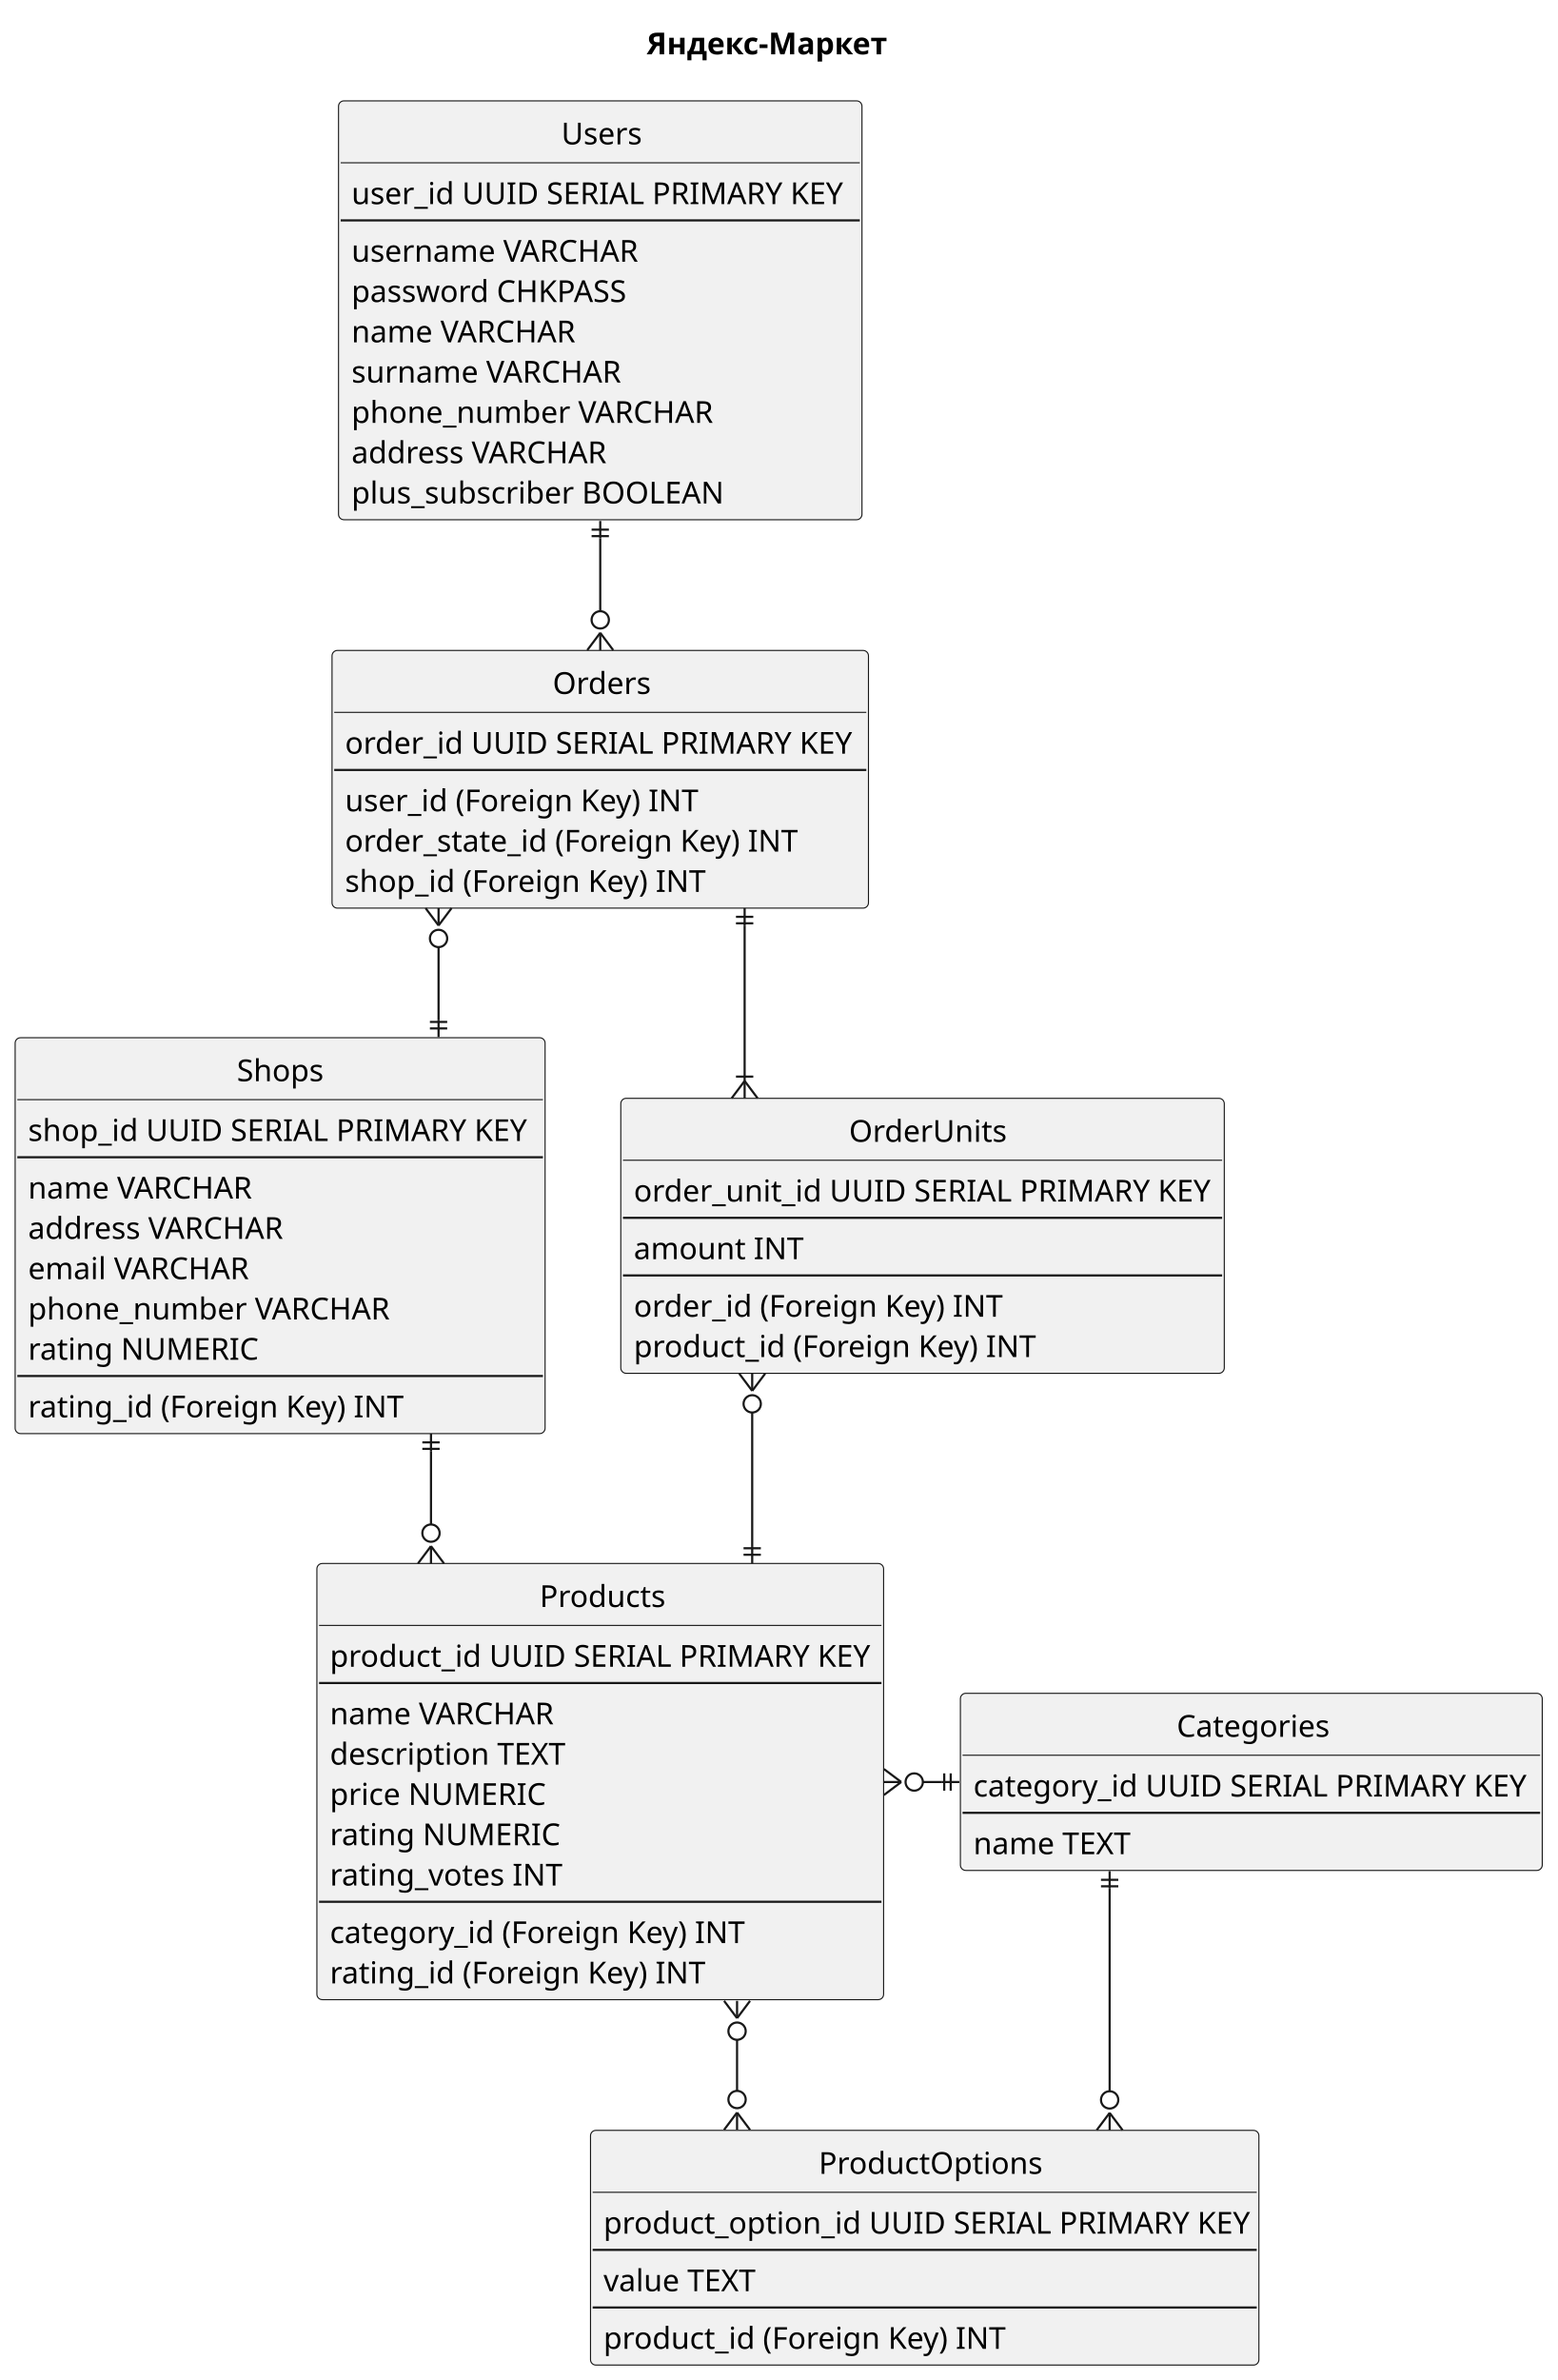
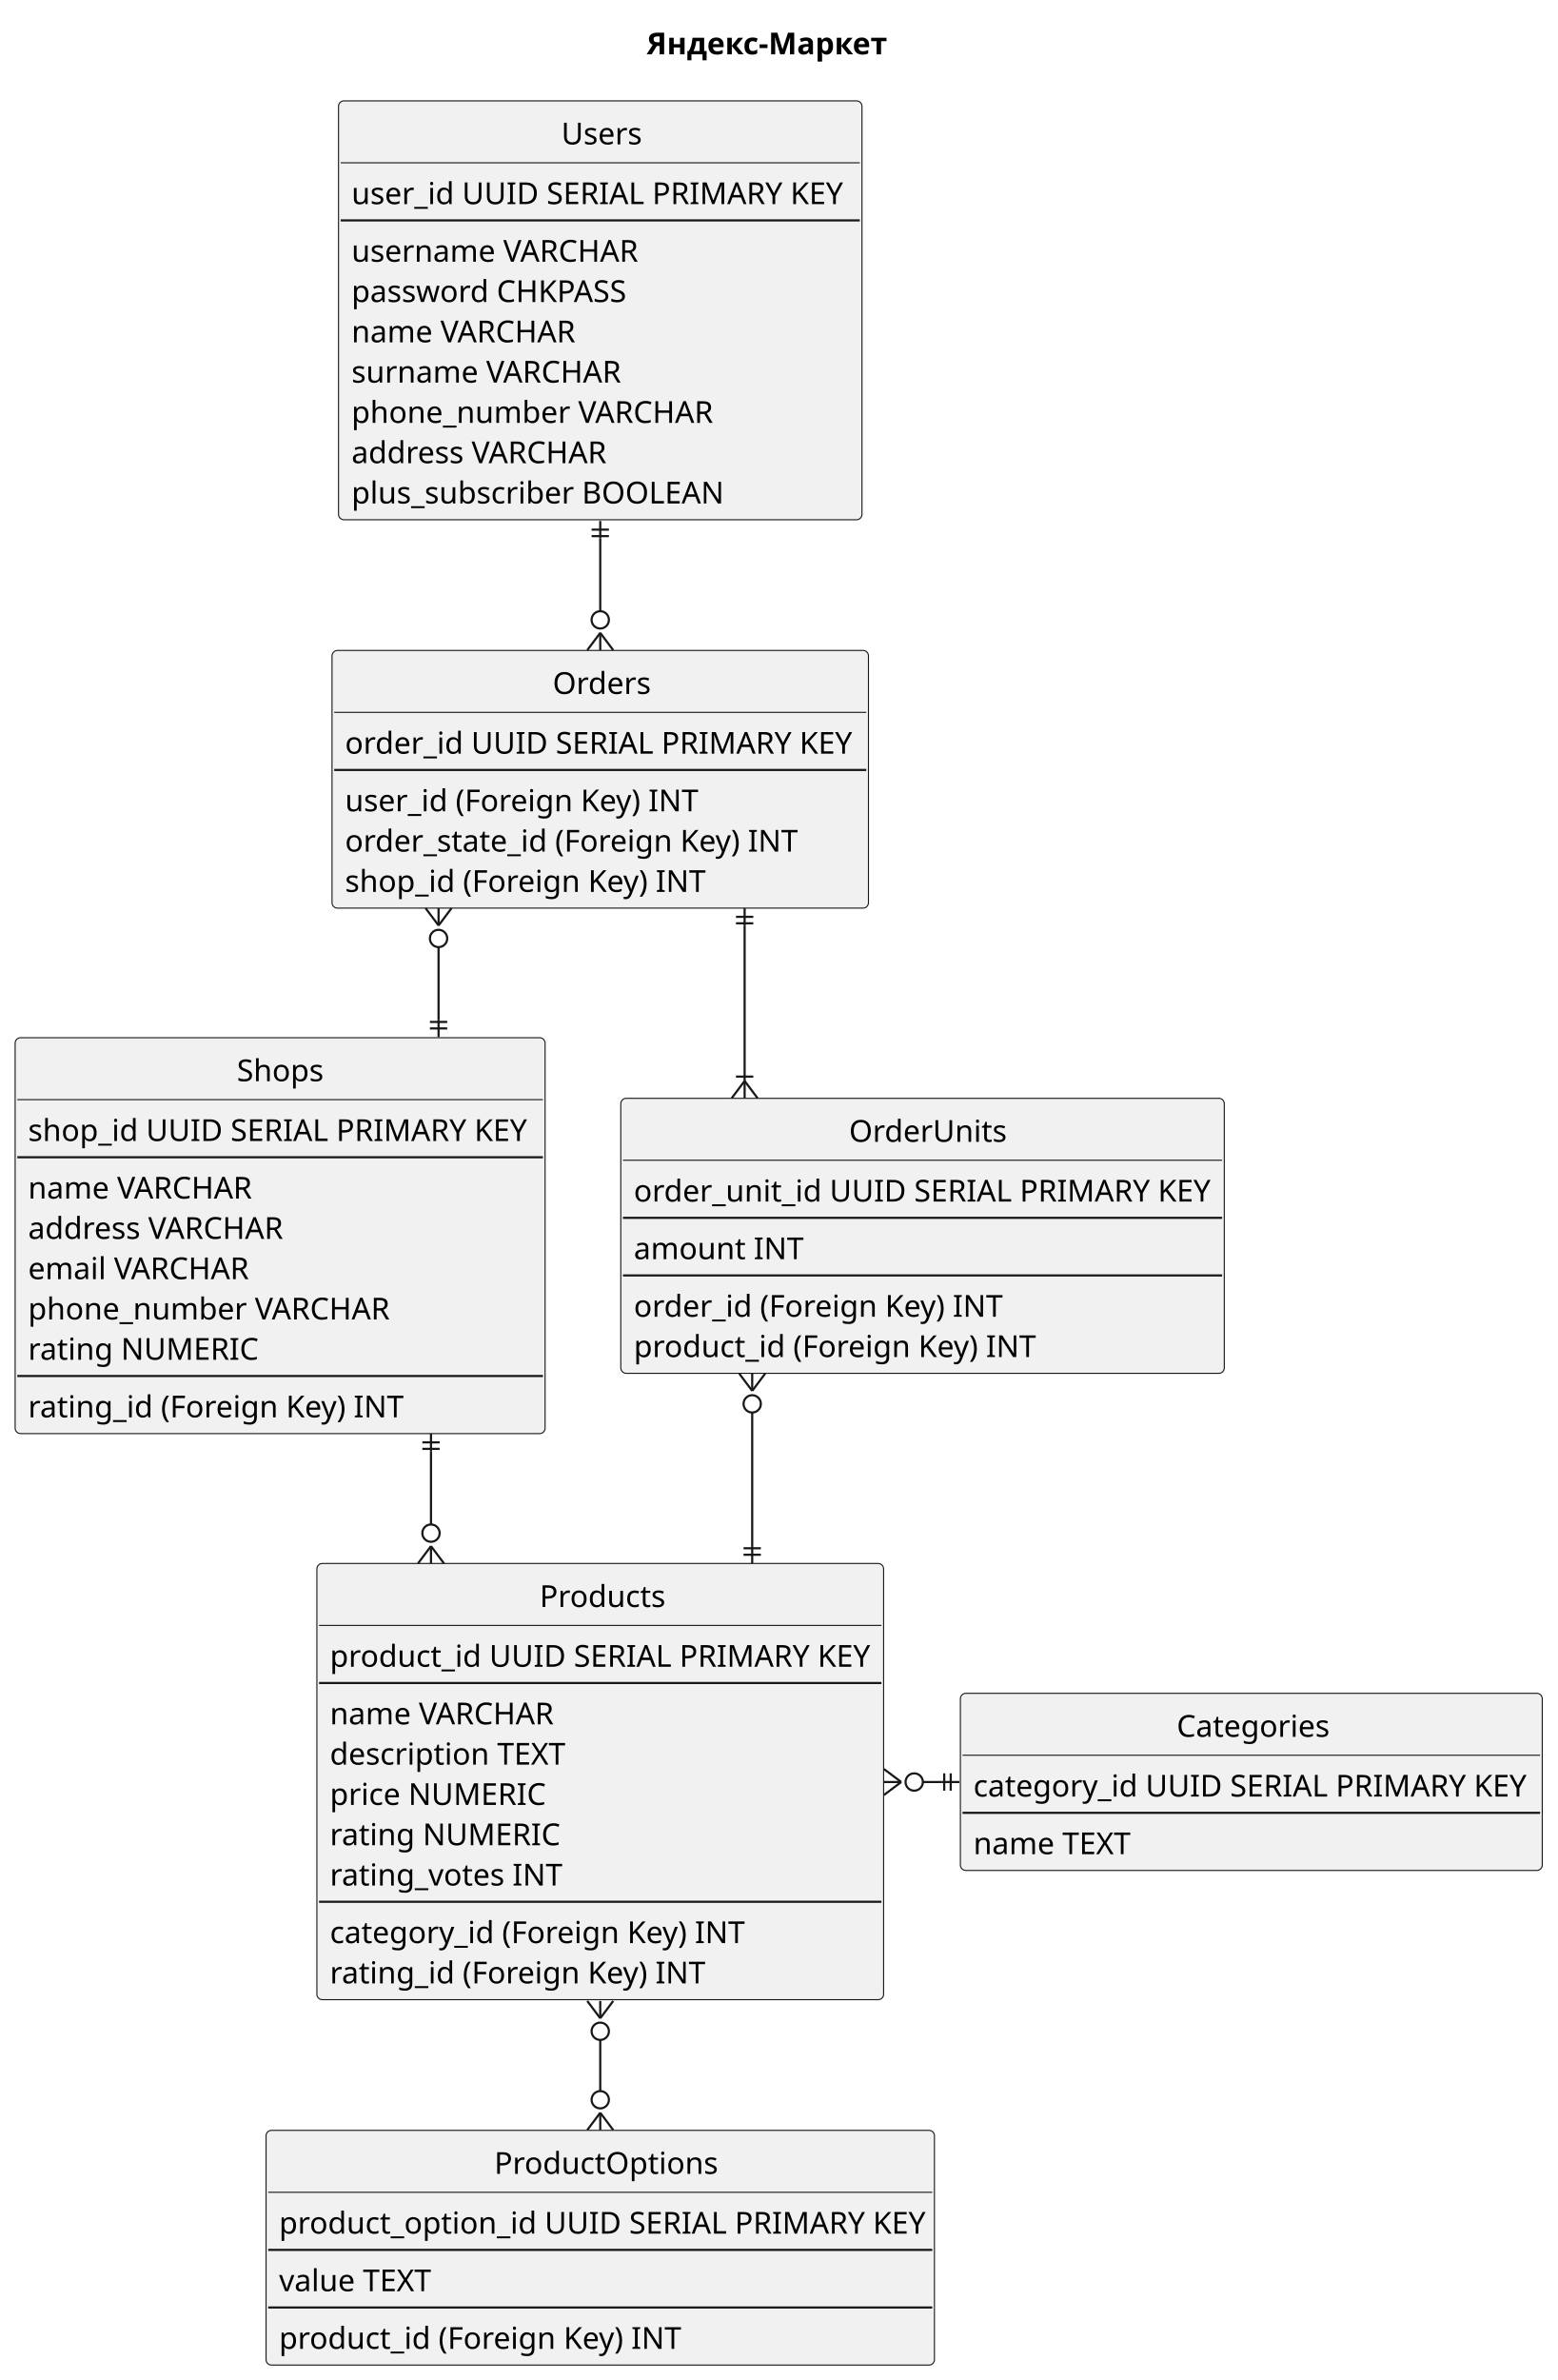
<svg xmlns="http://www.w3.org/2000/svg" contentStyleType="text/css" height="1100px" preserveAspectRatio="none" style="width:720px;height:1100px;background:#FFFFFF;" version="1.1" viewBox="0 0 720 1100" width="720px" zoomAndPan="magnify">
  <defs />
  <g>
    <text fill="#000000" font-family="sans-serif" font-size="14" font-weight="bold" lengthAdjust="spacing" textLength="108" x="299" y="25.107">Яндекс-Маркет</text>
    <g id="elem_Users">
      <rect codeLine="6" fill="#F1F1F1" height="193.59" id="Users" rx="2.5" ry="2.5" style="stroke:#181818;stroke-width:0.5;" width="242" x="156.5" y="46.621" />
      <text fill="#000000" font-family="sans-serif" font-size="14" lengthAdjust="spacing" textLength="36" x="259.5" y="66.728">Users</text>
      <line style="stroke:#181818;stroke-width:0.5;" x1="157.5" x2="397.5" y1="75.242" y2="75.242" />
      <text fill="#000000" font-family="sans-serif" font-size="14" lengthAdjust="spacing" textLength="230" x="162.5" y="94.35">user_id UUID SERIAL PRIMARY KEY</text>
      <line style="stroke:#181818;stroke-width:1.0;" x1="157.5" x2="397.5" y1="101.863" y2="101.863" />
      <text fill="#000000" font-family="sans-serif" font-size="14" lengthAdjust="spacing" textLength="133" x="162.5" y="120.971">username VARCHAR</text>
      <text fill="#000000" font-family="sans-serif" font-size="14" lengthAdjust="spacing" textLength="128" x="162.5" y="139.592">password CHKPASS</text>
      <text fill="#000000" font-family="sans-serif" font-size="14" lengthAdjust="spacing" textLength="105" x="162.5" y="158.213">name VARCHAR</text>
      <text fill="#000000" font-family="sans-serif" font-size="14" lengthAdjust="spacing" textLength="125" x="162.5" y="176.834">surname VARCHAR</text>
      <text fill="#000000" font-family="sans-serif" font-size="14" lengthAdjust="spacing" textLength="166" x="162.5" y="195.455">phone_number VARCHAR</text>
      <text fill="#000000" font-family="sans-serif" font-size="14" lengthAdjust="spacing" textLength="121" x="162.5" y="214.076">address VARCHAR</text>
      <text fill="#000000" font-family="sans-serif" font-size="14" lengthAdjust="spacing" textLength="170" x="162.5" y="232.697">plus_subscriber BOOLEAN</text>
    </g>
    <g id="elem_Orders">
      <rect codeLine="18" fill="#F1F1F1" height="119.106" id="Orders" rx="2.5" ry="2.5" style="stroke:#181818;stroke-width:0.5;" width="248" x="153.5" y="300.621" />
      <text fill="#000000" font-family="sans-serif" font-size="14" lengthAdjust="spacing" textLength="44" x="255.5" y="320.728">Orders</text>
      <line style="stroke:#181818;stroke-width:0.5;" x1="154.5" x2="400.5" y1="329.242" y2="329.242" />
      <text fill="#000000" font-family="sans-serif" font-size="14" lengthAdjust="spacing" textLength="236" x="159.5" y="348.35">order_id UUID SERIAL PRIMARY KEY</text>
      <line style="stroke:#181818;stroke-width:1.0;" x1="154.5" x2="400.5" y1="355.863" y2="355.863" />
      <text fill="#000000" font-family="sans-serif" font-size="14" lengthAdjust="spacing" textLength="163" x="159.5" y="374.971">user_id (Foreign Key) INT</text>
      <text fill="#000000" font-family="sans-serif" font-size="14" lengthAdjust="spacing" textLength="208" x="159.5" y="393.592">order_state_id (Foreign Key) INT</text>
      <text fill="#000000" font-family="sans-serif" font-size="14" lengthAdjust="spacing" textLength="166" x="159.5" y="412.213">shop_id (Foreign Key) INT</text>
    </g>
    <g id="elem_Shops">
      <rect codeLine="26" fill="#F1F1F1" height="182.969" id="Shops" rx="2.5" ry="2.5" style="stroke:#181818;stroke-width:0.5;" width="245" x="7" y="479.621" />
      <text fill="#000000" font-family="sans-serif" font-size="14" lengthAdjust="spacing" textLength="40" x="109.5" y="499.728">Shops</text>
      <line style="stroke:#181818;stroke-width:0.5;" x1="8" x2="251" y1="508.242" y2="508.242" />
      <text fill="#000000" font-family="sans-serif" font-size="14" lengthAdjust="spacing" textLength="233" x="13" y="527.35">shop_id UUID SERIAL PRIMARY KEY</text>
      <line style="stroke:#181818;stroke-width:1.0;" x1="8" x2="251" y1="534.863" y2="534.863" />
      <text fill="#000000" font-family="sans-serif" font-size="14" lengthAdjust="spacing" textLength="105" x="13" y="553.971">name VARCHAR</text>
      <text fill="#000000" font-family="sans-serif" font-size="14" lengthAdjust="spacing" textLength="121" x="13" y="572.592">address VARCHAR</text>
      <text fill="#000000" font-family="sans-serif" font-size="14" lengthAdjust="spacing" textLength="103" x="13" y="591.213">email VARCHAR</text>
      <text fill="#000000" font-family="sans-serif" font-size="14" lengthAdjust="spacing" textLength="166" x="13" y="609.834">phone_number VARCHAR</text>
      <text fill="#000000" font-family="sans-serif" font-size="14" lengthAdjust="spacing" textLength="101" x="13" y="628.455">rating NUMERIC</text>
      <line style="stroke:#181818;stroke-width:1.0;" x1="8" x2="251" y1="635.969" y2="635.969" />
      <text fill="#000000" font-family="sans-serif" font-size="14" lengthAdjust="spacing" textLength="171" x="13" y="655.076">rating_id (Foreign Key) INT</text>
    </g>
    <g id="elem_OrderUnits">
      <rect codeLine="38" fill="#F1F1F1" height="127.106" id="OrderUnits" rx="2.5" ry="2.5" style="stroke:#181818;stroke-width:0.5;" width="279" x="287" y="507.621" />
      <text fill="#000000" font-family="sans-serif" font-size="14" lengthAdjust="spacing" textLength="68" x="392.5" y="527.729">OrderUnits</text>
      <line style="stroke:#181818;stroke-width:0.5;" x1="288" x2="565" y1="536.242" y2="536.242" />
      <text fill="#000000" font-family="sans-serif" font-size="14" lengthAdjust="spacing" textLength="267" x="293" y="555.35">order_unit_id UUID SERIAL PRIMARY KEY</text>
      <line style="stroke:#181818;stroke-width:1.0;" x1="288" x2="565" y1="562.863" y2="562.863" />
      <text fill="#000000" font-family="sans-serif" font-size="14" lengthAdjust="spacing" textLength="72" x="293" y="581.971">amount INT</text>
      <line style="stroke:#181818;stroke-width:1.0;" x1="288" x2="565" y1="589.484" y2="589.484" />
      <text fill="#000000" font-family="sans-serif" font-size="14" lengthAdjust="spacing" textLength="169" x="293" y="608.592">order_id (Foreign Key) INT</text>
      <text fill="#000000" font-family="sans-serif" font-size="14" lengthAdjust="spacing" textLength="183" x="293" y="627.213">product_id (Foreign Key) INT</text>
    </g>
    <g id="elem_Products">
      <rect codeLine="47" fill="#F1F1F1" height="201.59" id="Products" rx="2.5" ry="2.5" style="stroke:#181818;stroke-width:0.5;" width="262" x="146.5" y="722.621" />
      <text fill="#000000" font-family="sans-serif" font-size="14" lengthAdjust="spacing" textLength="56" x="249.5" y="742.729">Products</text>
      <line style="stroke:#181818;stroke-width:0.5;" x1="147.5" x2="407.5" y1="751.242" y2="751.242" />
      <text fill="#000000" font-family="sans-serif" font-size="14" lengthAdjust="spacing" textLength="250" x="152.5" y="770.35">product_id UUID SERIAL PRIMARY KEY</text>
      <line style="stroke:#181818;stroke-width:1.0;" x1="147.5" x2="407.5" y1="777.863" y2="777.863" />
      <text fill="#000000" font-family="sans-serif" font-size="14" lengthAdjust="spacing" textLength="105" x="152.5" y="796.971">name VARCHAR</text>
      <text fill="#000000" font-family="sans-serif" font-size="14" lengthAdjust="spacing" textLength="108" x="152.5" y="815.592">description TEXT</text>
      <text fill="#000000" font-family="sans-serif" font-size="14" lengthAdjust="spacing" textLength="96" x="152.5" y="834.213">price NUMERIC</text>
      <text fill="#000000" font-family="sans-serif" font-size="14" lengthAdjust="spacing" textLength="101" x="152.5" y="852.834">rating NUMERIC</text>
      <text fill="#000000" font-family="sans-serif" font-size="14" lengthAdjust="spacing" textLength="103" x="152.5" y="871.455">rating_votes INT</text>
      <line style="stroke:#181818;stroke-width:1.0;" x1="147.5" x2="407.5" y1="878.969" y2="878.969" />
      <text fill="#000000" font-family="sans-serif" font-size="14" lengthAdjust="spacing" textLength="190" x="152.5" y="898.076">category_id (Foreign Key) INT</text>
      <text fill="#000000" font-family="sans-serif" font-size="14" lengthAdjust="spacing" textLength="171" x="152.5" y="916.697">rating_id (Foreign Key) INT</text>
    </g>
    <g id="elem_Categories">
      <rect codeLine="60" fill="#F1F1F1" height="81.863" id="Categories" rx="2.5" ry="2.5" style="stroke:#181818;stroke-width:0.5;" width="269" x="444" y="782.621" />
      <text fill="#000000" font-family="sans-serif" font-size="14" lengthAdjust="spacing" textLength="69" x="544" y="802.729">Categories</text>
      <line style="stroke:#181818;stroke-width:0.5;" x1="445" x2="712" y1="811.242" y2="811.242" />
      <text fill="#000000" font-family="sans-serif" font-size="14" lengthAdjust="spacing" textLength="257" x="450" y="830.35">category_id UUID SERIAL PRIMARY KEY</text>
      <line style="stroke:#181818;stroke-width:1.0;" x1="445" x2="712" y1="837.863" y2="837.863" />
      <text fill="#000000" font-family="sans-serif" font-size="14" lengthAdjust="spacing" textLength="74" x="450" y="856.971">name TEXT</text>
    </g>
    <g id="elem_ProductOptions">
-       <rect codeLine="66" fill="#F1F1F1" height="108.484" id="ProductOptions" rx="2.5" ry="2.5" style="stroke:#181818;stroke-width:0.5;" width="309" x="273" y="984.621" />
-       <text fill="#000000" font-family="sans-serif" font-size="14" lengthAdjust="spacing" textLength="98" x="378.5" y="1004.729">ProductOptions</text>
-       <line style="stroke:#181818;stroke-width:0.5;" x1="274" x2="581" y1="1013.242" y2="1013.242" />
-       <text fill="#000000" font-family="sans-serif" font-size="14" lengthAdjust="spacing" textLength="297" x="279" y="1032.35">product_option_id UUID SERIAL PRIMARY KEY</text>
-       <line style="stroke:#181818;stroke-width:1.0;" x1="274" x2="581" y1="1039.863" y2="1039.863" />
-       <text fill="#000000" font-family="sans-serif" font-size="14" lengthAdjust="spacing" textLength="73" x="279" y="1058.971">value TEXT</text>
-       <line style="stroke:#181818;stroke-width:1.0;" x1="274" x2="581" y1="1066.484" y2="1066.484" />
-       <text fill="#000000" font-family="sans-serif" font-size="14" lengthAdjust="spacing" textLength="183" x="279" y="1085.592">product_id (Foreign Key) INT</text>
+       <rect codeLine="66" fill="#F1F1F1" height="108.484" id="ProductOptions" rx="2.5" ry="2.5" style="stroke:#181818;stroke-width:0.5;" width="309" x="123" y="984.621" />
+       <text fill="#000000" font-family="sans-serif" font-size="14" lengthAdjust="spacing" textLength="98" x="228.5" y="1004.729">ProductOptions</text>
+       <line style="stroke:#181818;stroke-width:0.5;" x1="124" x2="431" y1="1013.242" y2="1013.242" />
+       <text fill="#000000" font-family="sans-serif" font-size="14" lengthAdjust="spacing" textLength="297" x="129" y="1032.35">product_option_id UUID SERIAL PRIMARY KEY</text>
+       <line style="stroke:#181818;stroke-width:1.0;" x1="124" x2="431" y1="1039.863" y2="1039.863" />
+       <text fill="#000000" font-family="sans-serif" font-size="14" lengthAdjust="spacing" textLength="73" x="129" y="1058.971">value TEXT</text>
+       <line style="stroke:#181818;stroke-width:1.0;" x1="124" x2="431" y1="1066.484" y2="1066.484" />
+       <text fill="#000000" font-family="sans-serif" font-size="14" lengthAdjust="spacing" textLength="183" x="129" y="1085.592">product_id (Foreign Key) INT</text>
    </g>
    <g id="link_Products_Categories">
      <path codeLine="74" d="M426.65,823.621 C438.21,823.621 423.93,823.621 435.53,823.621 " fill="none" id="Products-Categories" style="stroke:#181818;stroke-width:1.0;" />
      <line style="stroke:#181818;stroke-width:1.0;" x1="416.65" x2="408.65" y1="823.621" y2="829.621" />
      <line style="stroke:#181818;stroke-width:1.0;" x1="416.65" x2="408.65" y1="823.621" y2="817.621" />
      <line style="stroke:#181818;stroke-width:1.0;" x1="416.65" x2="408.65" y1="823.621" y2="823.621" />
      <ellipse cx="422.65" cy="823.621" fill="none" rx="4" ry="4" style="stroke:#181818;stroke-width:1.0;" />
      <line style="stroke:#181818;stroke-width:1.0;" x1="439.53" x2="439.53" y1="819.621" y2="827.621" />
      <line style="stroke:#181818;stroke-width:1.0;" x1="436.53" x2="436.53" y1="819.621" y2="827.621" />
      <line style="stroke:#181818;stroke-width:1.0;" x1="435.53" x2="443.53" y1="823.621" y2="823.621" />
    </g>
-     <g id="link_Categories_ProductOptions">
-       <path codeLine="75" d="M513,872.821 C513,906.841 513,929.391 513,966.541 " fill="none" id="Categories-ProductOptions" style="stroke:#181818;stroke-width:1.0;" />
-       <line style="stroke:#181818;stroke-width:1.0;" x1="509" x2="517" y1="868.821" y2="868.821" />
-       <line style="stroke:#181818;stroke-width:1.0;" x1="509" x2="517" y1="871.821" y2="871.821" />
-       <line style="stroke:#181818;stroke-width:1.0;" x1="513" x2="513" y1="872.821" y2="864.821" />
-       <line style="stroke:#181818;stroke-width:1.0;" x1="513" x2="519" y1="976.541" y2="984.541" />
-       <line style="stroke:#181818;stroke-width:1.0;" x1="513" x2="507" y1="976.541" y2="984.541" />
-       <line style="stroke:#181818;stroke-width:1.0;" x1="513" x2="513" y1="976.541" y2="984.541" />
-       <ellipse cx="513" cy="970.541" fill="none" rx="4" ry="4" style="stroke:#181818;stroke-width:1.0;" />
-     </g>
-     <g id="link_ProductOptions_Products">
-       <path codeLine="76" d="M340.75,966.371 C340.75,948.201 340.75,963.331 340.75,942.771 " fill="none" id="ProductOptions-Products" style="stroke:#181818;stroke-width:1.0;" />
-       <line style="stroke:#181818;stroke-width:1.0;" x1="340.75" x2="346.75" y1="976.371" y2="984.371" />
-       <line style="stroke:#181818;stroke-width:1.0;" x1="340.75" x2="334.75" y1="976.371" y2="984.371" />
-       <line style="stroke:#181818;stroke-width:1.0;" x1="340.75" x2="340.75" y1="976.371" y2="984.371" />
-       <ellipse cx="340.75" cy="970.371" fill="none" rx="4" ry="4" style="stroke:#181818;stroke-width:1.0;" />
-       <line style="stroke:#181818;stroke-width:1.0;" x1="340.75" x2="334.75" y1="932.771" y2="924.771" />
-       <line style="stroke:#181818;stroke-width:1.0;" x1="340.75" x2="346.75" y1="932.771" y2="924.771" />
-       <line style="stroke:#181818;stroke-width:1.0;" x1="340.75" x2="340.75" y1="932.771" y2="924.771" />
-       <ellipse cx="340.75" cy="938.771" fill="none" rx="4" ry="4" style="stroke:#181818;stroke-width:1.0;" />
+     <g id="link_Products_ProductOptions">
+       <path codeLine="75" d="M277.5,942.821 C277.5,963.411 277.5,948.301 277.5,966.471 " fill="none" id="Products-ProductOptions" style="stroke:#181818;stroke-width:1.0;" />
+       <line style="stroke:#181818;stroke-width:1.0;" x1="277.5" x2="271.5" y1="932.821" y2="924.821" />
+       <line style="stroke:#181818;stroke-width:1.0;" x1="277.5" x2="283.5" y1="932.821" y2="924.821" />
+       <line style="stroke:#181818;stroke-width:1.0;" x1="277.5" x2="277.5" y1="932.821" y2="924.821" />
+       <ellipse cx="277.5" cy="938.821" fill="none" rx="4" ry="4" style="stroke:#181818;stroke-width:1.0;" />
+       <line style="stroke:#181818;stroke-width:1.0;" x1="277.5" x2="283.5" y1="976.471" y2="984.471" />
+       <line style="stroke:#181818;stroke-width:1.0;" x1="277.5" x2="271.5" y1="976.471" y2="984.471" />
+       <line style="stroke:#181818;stroke-width:1.0;" x1="277.5" x2="277.5" y1="976.471" y2="984.471" />
+       <ellipse cx="277.5" cy="970.471" fill="none" rx="4" ry="4" style="stroke:#181818;stroke-width:1.0;" />
    </g>
    <g id="link_Shops_Products">
-       <path codeLine="77" d="M199.25,670.641 C199.25,690.111 199.25,684.781 199.25,704.591 " fill="none" id="Shops-Products" style="stroke:#181818;stroke-width:1.0;" />
+       <path codeLine="76" d="M199.25,670.641 C199.25,690.111 199.25,684.781 199.25,704.591 " fill="none" id="Shops-Products" style="stroke:#181818;stroke-width:1.0;" />
      <line style="stroke:#181818;stroke-width:1.0;" x1="195.25" x2="203.25" y1="666.641" y2="666.641" />
      <line style="stroke:#181818;stroke-width:1.0;" x1="195.25" x2="203.25" y1="669.641" y2="669.641" />
      <line style="stroke:#181818;stroke-width:1.0;" x1="199.25" x2="199.25" y1="670.641" y2="662.641" />
      <line style="stroke:#181818;stroke-width:1.0;" x1="199.25" x2="205.25" y1="714.591" y2="722.591" />
      <line style="stroke:#181818;stroke-width:1.0;" x1="199.25" x2="193.25" y1="714.591" y2="722.591" />
      <line style="stroke:#181818;stroke-width:1.0;" x1="199.25" x2="199.25" y1="714.591" y2="722.591" />
      <ellipse cx="199.25" cy="708.591" fill="none" rx="4" ry="4" style="stroke:#181818;stroke-width:1.0;" />
    </g>
    <g id="link_Orders_Shops">
-       <path codeLine="78" d="M202.75,437.741 C202.75,456.261 202.75,451.131 202.75,471.321 " fill="none" id="Orders-Shops" style="stroke:#181818;stroke-width:1.0;" />
+       <path codeLine="77" d="M202.75,437.741 C202.75,456.261 202.75,451.131 202.75,471.321 " fill="none" id="Orders-Shops" style="stroke:#181818;stroke-width:1.0;" />
      <line style="stroke:#181818;stroke-width:1.0;" x1="202.75" x2="196.75" y1="427.741" y2="419.741" />
      <line style="stroke:#181818;stroke-width:1.0;" x1="202.75" x2="208.75" y1="427.741" y2="419.741" />
      <line style="stroke:#181818;stroke-width:1.0;" x1="202.75" x2="202.75" y1="427.741" y2="419.741" />
      <ellipse cx="202.75" cy="433.741" fill="none" rx="4" ry="4" style="stroke:#181818;stroke-width:1.0;" />
      <line style="stroke:#181818;stroke-width:1.0;" x1="206.75" x2="198.75" y1="475.321" y2="475.321" />
      <line style="stroke:#181818;stroke-width:1.0;" x1="206.75" x2="198.75" y1="472.321" y2="472.321" />
      <line style="stroke:#181818;stroke-width:1.0;" x1="202.75" x2="202.75" y1="471.321" y2="479.321" />
    </g>
    <g id="link_Users_Orders">
-       <path codeLine="79" d="M277.5,248.791 C277.5,269.131 277.5,264.011 277.5,282.491 " fill="none" id="Users-Orders" style="stroke:#181818;stroke-width:1.0;" />
+       <path codeLine="78" d="M277.5,248.791 C277.5,269.131 277.5,264.011 277.5,282.491 " fill="none" id="Users-Orders" style="stroke:#181818;stroke-width:1.0;" />
      <line style="stroke:#181818;stroke-width:1.0;" x1="273.5" x2="281.5" y1="244.791" y2="244.791" />
      <line style="stroke:#181818;stroke-width:1.0;" x1="273.5" x2="281.5" y1="247.791" y2="247.791" />
      <line style="stroke:#181818;stroke-width:1.0;" x1="277.5" x2="277.5" y1="248.791" y2="240.791" />
      <line style="stroke:#181818;stroke-width:1.0;" x1="277.5" x2="283.5" y1="292.491" y2="300.491" />
      <line style="stroke:#181818;stroke-width:1.0;" x1="277.5" x2="271.5" y1="292.491" y2="300.491" />
      <line style="stroke:#181818;stroke-width:1.0;" x1="277.5" x2="277.5" y1="292.491" y2="300.491" />
      <ellipse cx="277.5" cy="286.491" fill="none" rx="4" ry="4" style="stroke:#181818;stroke-width:1.0;" />
    </g>
    <g id="link_Orders_OrderUnits">
-       <path codeLine="80" d="M344.25,427.741 C344.25,455.161 344.25,471.711 344.25,499.591 " fill="none" id="Orders-OrderUnits" style="stroke:#181818;stroke-width:1.0;" />
+       <path codeLine="79" d="M344.25,427.741 C344.25,455.161 344.25,471.711 344.25,499.591 " fill="none" id="Orders-OrderUnits" style="stroke:#181818;stroke-width:1.0;" />
      <line style="stroke:#181818;stroke-width:1.0;" x1="340.25" x2="348.25" y1="423.741" y2="423.741" />
      <line style="stroke:#181818;stroke-width:1.0;" x1="340.25" x2="348.25" y1="426.741" y2="426.741" />
      <line style="stroke:#181818;stroke-width:1.0;" x1="344.25" x2="344.25" y1="427.741" y2="419.741" />
      <line style="stroke:#181818;stroke-width:1.0;" x1="344.25" x2="350.25" y1="499.591" y2="507.591" />
      <line style="stroke:#181818;stroke-width:1.0;" x1="344.25" x2="338.25" y1="499.591" y2="507.591" />
      <line style="stroke:#181818;stroke-width:1.0;" x1="344.25" x2="344.25" y1="499.591" y2="507.591" />
      <line style="stroke:#181818;stroke-width:1.0;" x1="348.25" x2="340.25" y1="497.591" y2="497.591" />
    </g>
    <g id="link_OrderUnits_Products">
-       <path codeLine="81" d="M347.75,652.841 C347.75,679.431 347.75,684.971 347.75,714.581 " fill="none" id="OrderUnits-Products" style="stroke:#181818;stroke-width:1.0;" />
+       <path codeLine="80" d="M347.75,652.841 C347.75,679.431 347.75,684.971 347.75,714.581 " fill="none" id="OrderUnits-Products" style="stroke:#181818;stroke-width:1.0;" />
      <line style="stroke:#181818;stroke-width:1.0;" x1="347.75" x2="341.75" y1="642.841" y2="634.841" />
      <line style="stroke:#181818;stroke-width:1.0;" x1="347.75" x2="353.75" y1="642.841" y2="634.841" />
      <line style="stroke:#181818;stroke-width:1.0;" x1="347.75" x2="347.75" y1="642.841" y2="634.841" />
      <ellipse cx="347.75" cy="648.841" fill="none" rx="4" ry="4" style="stroke:#181818;stroke-width:1.0;" />
      <line style="stroke:#181818;stroke-width:1.0;" x1="351.75" x2="343.75" y1="718.581" y2="718.581" />
      <line style="stroke:#181818;stroke-width:1.0;" x1="351.75" x2="343.75" y1="715.581" y2="715.581" />
      <line style="stroke:#181818;stroke-width:1.0;" x1="347.75" x2="347.75" y1="714.581" y2="722.581" />
    </g>
  </g>
</svg>
